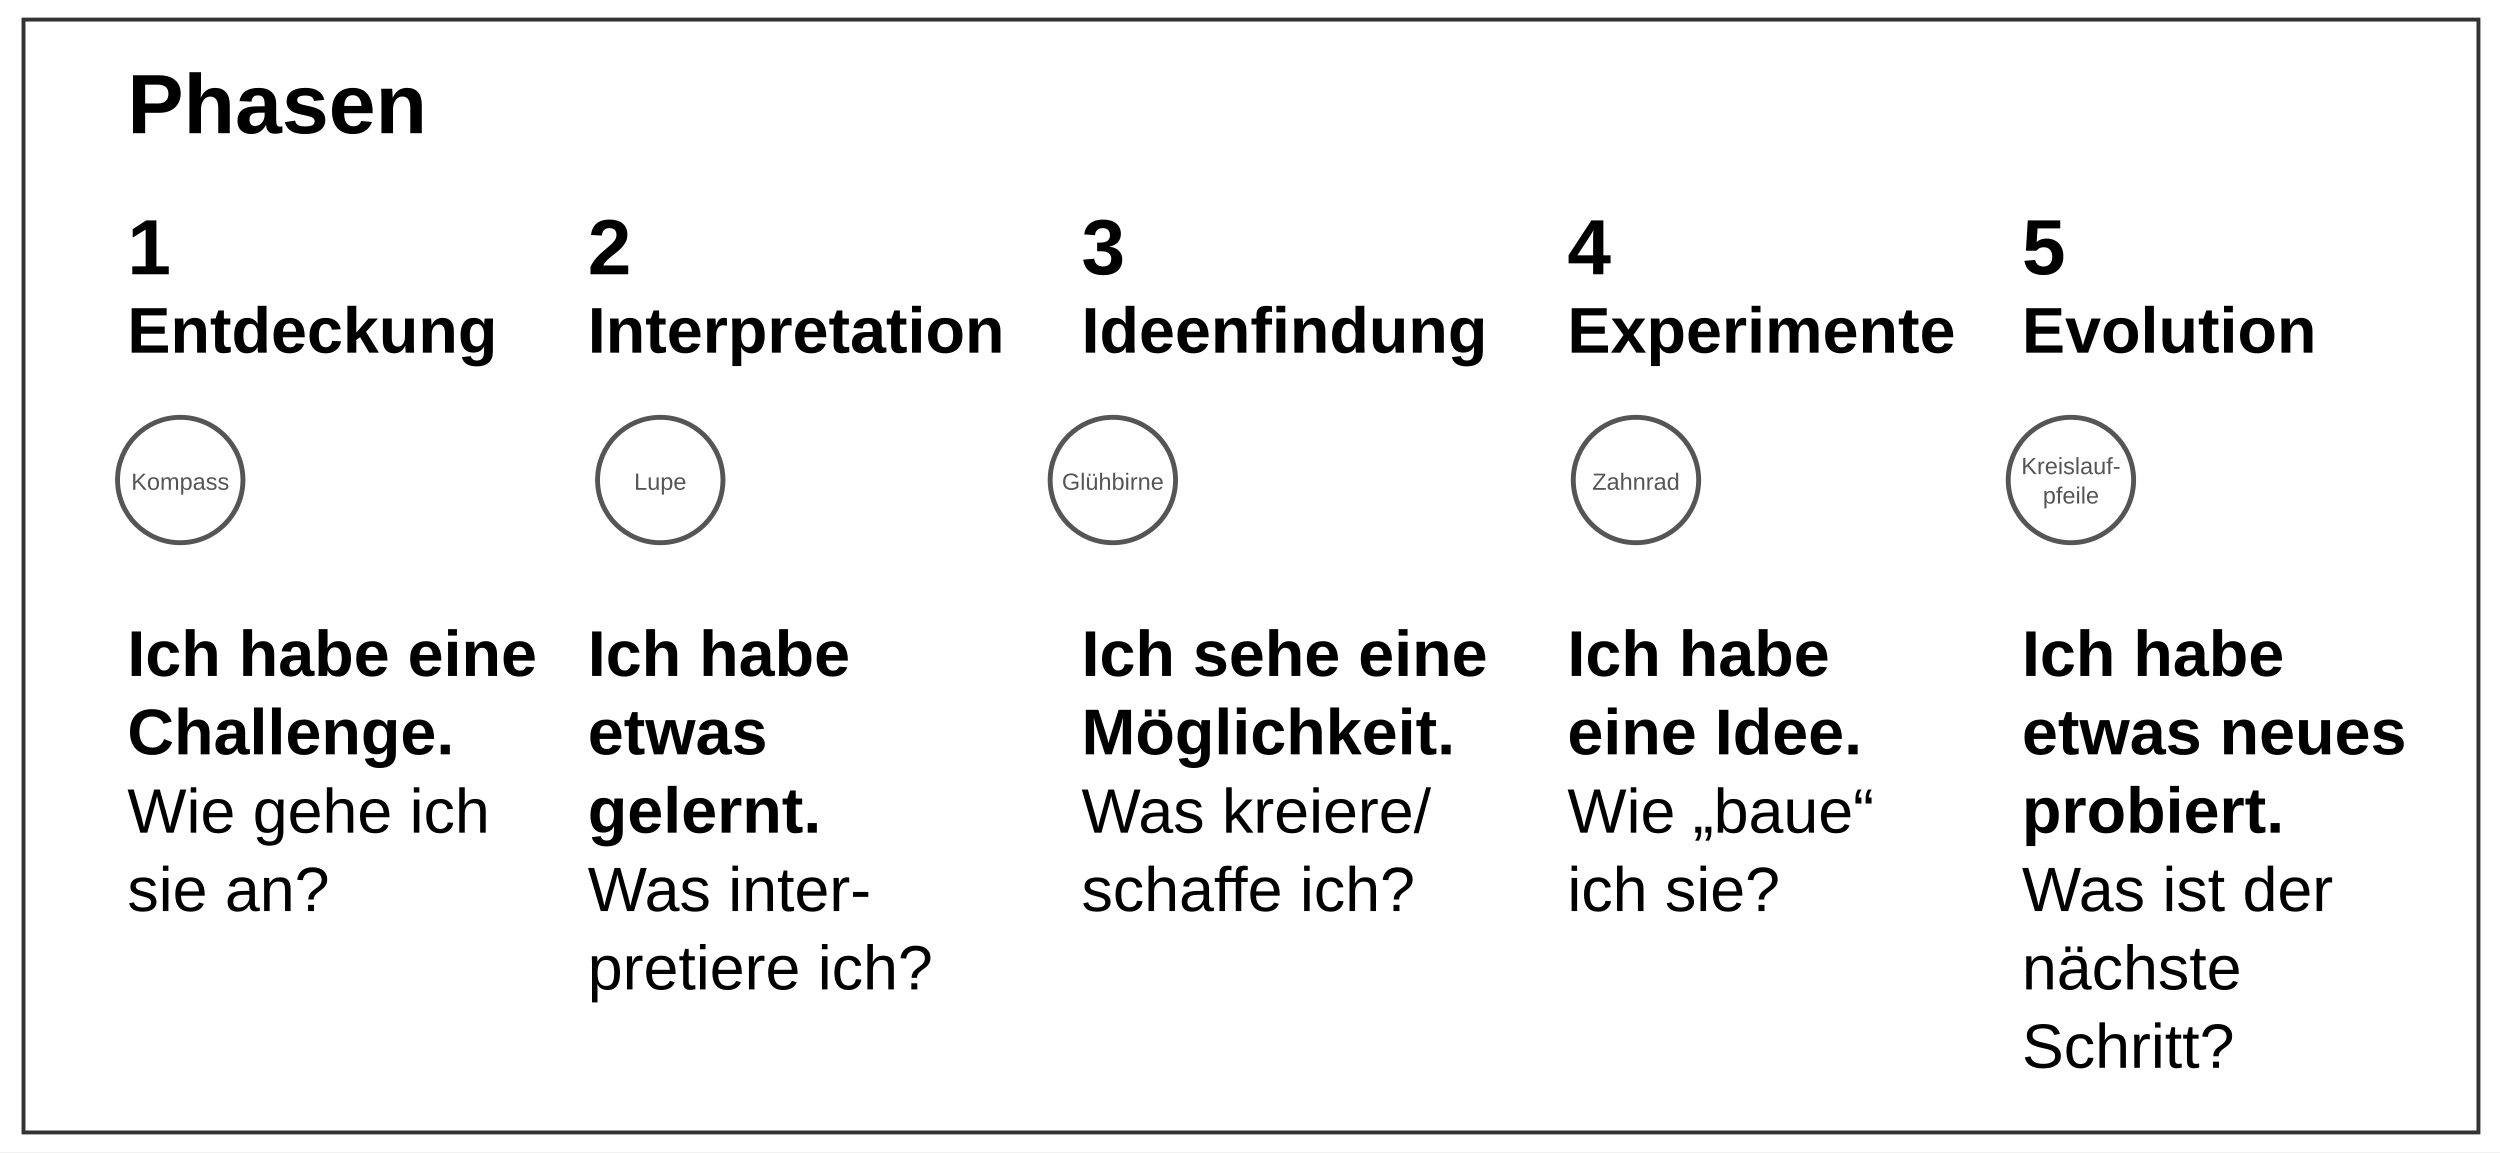
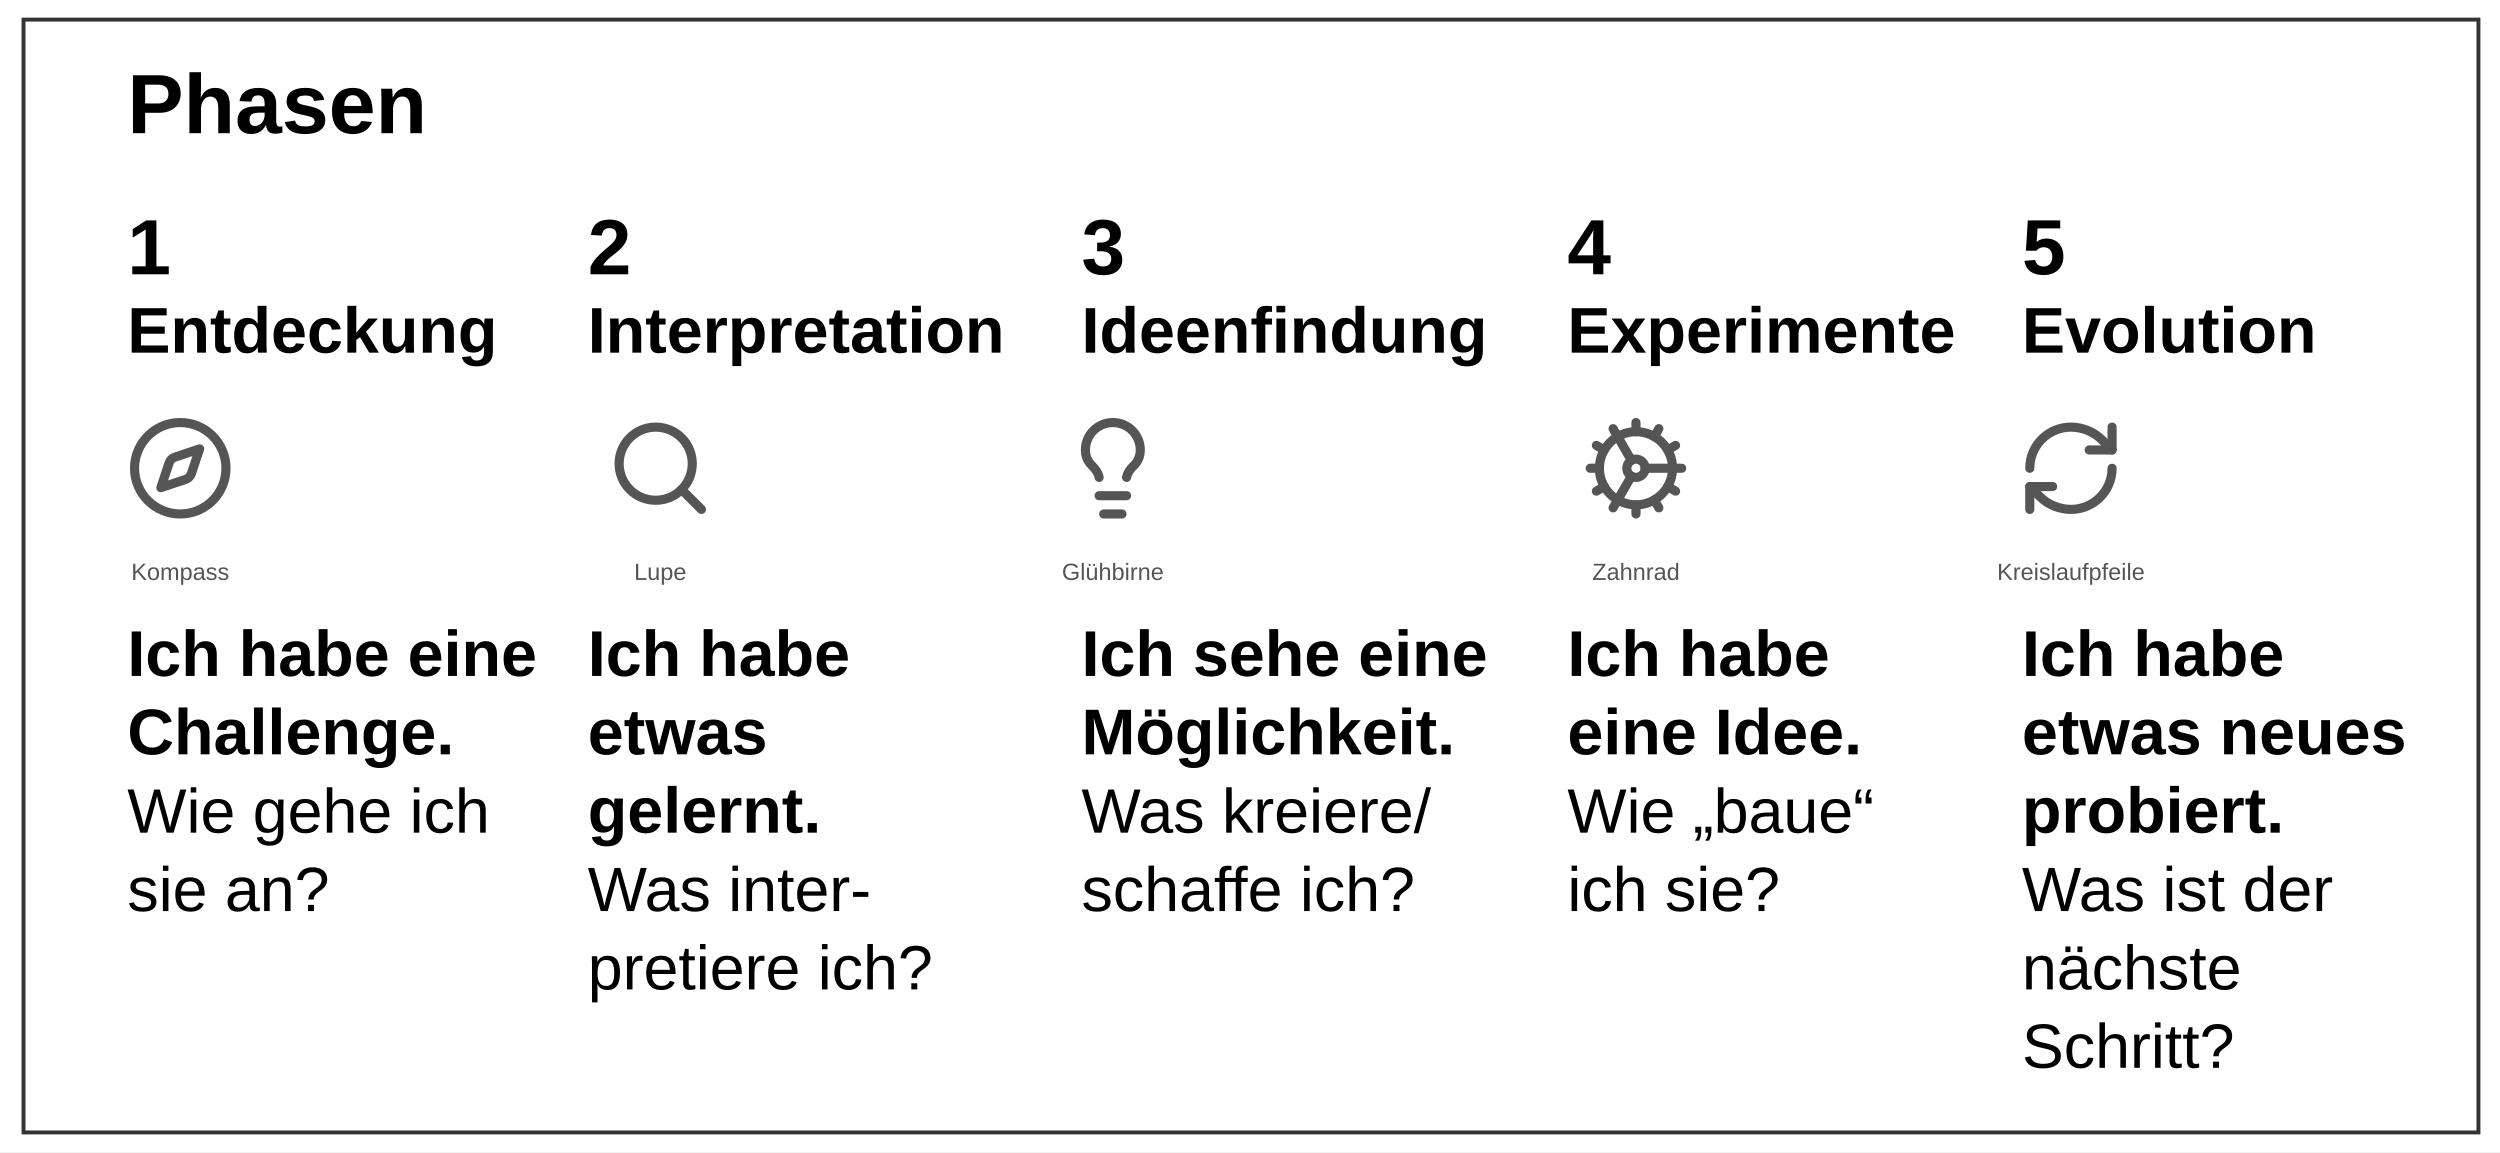
<svg xmlns="http://www.w3.org/2000/svg" viewBox="0 0 1276 588" width="1276" height="588" data-figure-id="abb-39" data-status="faithful" font-family="Arial, Helvetica, sans-serif">
  <rect x="0" y="0" width="1276" height="588" fill="#ffffff" />
  <rect x="12" y="10" width="1253" height="568" fill="none" stroke="#333333" stroke-width="2" />
  <text font-family="Arial, Helvetica, sans-serif" x="65" y="68" font-size="43" font-weight="bold">Phasen</text>
  <text font-family="Arial, Helvetica, sans-serif" class="answer" x="65" y="140" font-size="40" font-weight="bold">1</text>
  <text font-family="Arial, Helvetica, sans-serif" class="answer" x="65" y="180" font-size="33" font-weight="bold">Entdeckung</text>
-   <circle cx="92" cy="245" r="32" fill="none" stroke="#555555" stroke-width="2.5" />
-   <text font-family="Arial, Helvetica, sans-serif" x="92" y="250" font-size="12" fill="#555555" text-anchor="middle">Kompass</text>
  <text font-family="Arial, Helvetica, sans-serif" class="answer" x="65" y="345" font-size="33" font-weight="bold">Ich habe eine</text>
  <text font-family="Arial, Helvetica, sans-serif" class="answer" x="65" y="385" font-size="33" font-weight="bold">Challenge.</text>
  <text font-family="Arial, Helvetica, sans-serif" class="answer" x="65" y="425" font-size="32">Wie gehe ich</text>
  <text font-family="Arial, Helvetica, sans-serif" class="answer" x="65" y="465" font-size="32">sie an?</text>
  <text font-family="Arial, Helvetica, sans-serif" class="answer" x="300" y="140" font-size="40" font-weight="bold">2</text>
  <text font-family="Arial, Helvetica, sans-serif" class="answer" x="300" y="180" font-size="33" font-weight="bold">Interpretation</text>
-   <circle cx="337" cy="245" r="32" fill="none" stroke="#555555" stroke-width="2.5" />
-   <text font-family="Arial, Helvetica, sans-serif" x="337" y="250" font-size="12" fill="#555555" text-anchor="middle">Lupe</text>
  <text font-family="Arial, Helvetica, sans-serif" class="answer" x="300" y="345" font-size="33" font-weight="bold">Ich habe</text>
  <text font-family="Arial, Helvetica, sans-serif" class="answer" x="300" y="385" font-size="33" font-weight="bold">etwas</text>
  <text font-family="Arial, Helvetica, sans-serif" class="answer" x="300" y="425" font-size="33" font-weight="bold">gelernt.</text>
  <text font-family="Arial, Helvetica, sans-serif" class="answer" x="300" y="465" font-size="32">Was inter-</text>
  <text font-family="Arial, Helvetica, sans-serif" class="answer" x="300" y="505" font-size="32">pretiere ich?</text>
  <text font-family="Arial, Helvetica, sans-serif" class="answer" x="552" y="140" font-size="40" font-weight="bold">3</text>
  <text font-family="Arial, Helvetica, sans-serif" class="answer" x="552" y="180" font-size="33" font-weight="bold">Ideenfindung</text>
-   <circle cx="568" cy="245" r="32" fill="none" stroke="#555555" stroke-width="2.5" />
-   <text font-family="Arial, Helvetica, sans-serif" x="568" y="250" font-size="12" fill="#555555" text-anchor="middle">Glühbirne</text>
  <text font-family="Arial, Helvetica, sans-serif" class="answer" x="552" y="345" font-size="33" font-weight="bold">Ich sehe eine</text>
  <text font-family="Arial, Helvetica, sans-serif" class="answer" x="552" y="385" font-size="33" font-weight="bold">Möglichkeit.</text>
  <text font-family="Arial, Helvetica, sans-serif" class="answer" x="552" y="425" font-size="32">Was kreiere/</text>
  <text font-family="Arial, Helvetica, sans-serif" class="answer" x="552" y="465" font-size="32">schaffe ich?</text>
  <text font-family="Arial, Helvetica, sans-serif" class="answer" x="800" y="140" font-size="40" font-weight="bold">4</text>
  <text font-family="Arial, Helvetica, sans-serif" class="answer" x="800" y="180" font-size="33" font-weight="bold">Experimente</text>
-   <circle cx="835" cy="245" r="32" fill="none" stroke="#555555" stroke-width="2.5" />
-   <text font-family="Arial, Helvetica, sans-serif" x="835" y="250" font-size="12" fill="#555555" text-anchor="middle">Zahnrad</text>
  <text font-family="Arial, Helvetica, sans-serif" class="answer" x="800" y="345" font-size="33" font-weight="bold">Ich habe</text>
  <text font-family="Arial, Helvetica, sans-serif" class="answer" x="800" y="385" font-size="33" font-weight="bold">eine Idee.</text>
  <text font-family="Arial, Helvetica, sans-serif" class="answer" x="800" y="425" font-size="32">Wie „baue“</text>
  <text font-family="Arial, Helvetica, sans-serif" class="answer" x="800" y="465" font-size="32">ich sie?</text>
  <text font-family="Arial, Helvetica, sans-serif" class="answer" x="1032" y="140" font-size="40" font-weight="bold">5</text>
  <text font-family="Arial, Helvetica, sans-serif" class="answer" x="1032" y="180" font-size="33" font-weight="bold">Evolution</text>
-   <circle cx="1057" cy="245" r="32" fill="none" stroke="#555555" stroke-width="2.5" />
-   <text font-family="Arial, Helvetica, sans-serif" x="1057" y="242" font-size="12" fill="#555555" text-anchor="middle">Kreislauf-</text>
-   <text font-family="Arial, Helvetica, sans-serif" x="1057" y="257" font-size="12" fill="#555555" text-anchor="middle">pfeile</text>
  <text font-family="Arial, Helvetica, sans-serif" class="answer" x="1032" y="345" font-size="33" font-weight="bold">Ich habe</text>
  <text font-family="Arial, Helvetica, sans-serif" class="answer" x="1032" y="385" font-size="33" font-weight="bold">etwas neues</text>
  <text font-family="Arial, Helvetica, sans-serif" class="answer" x="1032" y="425" font-size="33" font-weight="bold">probiert.</text>
  <text font-family="Arial, Helvetica, sans-serif" class="answer" x="1032" y="465" font-size="32">Was ist der</text>
  <text font-family="Arial, Helvetica, sans-serif" class="answer" x="1032" y="505" font-size="32">nächste</text>
  <text font-family="Arial, Helvetica, sans-serif" class="answer" x="1032" y="545" font-size="32">Schritt?</text>
+   <g data-icon-query="compass" data-icon-box="64.0 211 56 56" data-icon-color="#555555">
+     <g data-library-icon="lucide:compass" transform="translate(64 211) scale(2.33333)">
+       <g fill="none" stroke="#555555" stroke-linecap="round" stroke-linejoin="round" stroke-width="2">
+         <circle cx="12" cy="12" r="10" />
+         <path d="m16.24 7.76l-1.804 5.411a2 2 0 0 1-1.265 1.265L7.76 16.24l1.804-5.411a2 2 0 0 1 1.265-1.265z" />
+       </g>
+     </g>
+     <text x="92.0" y="296" font-size="12" fill="#555555" text-anchor="middle" font-family="Arial, Helvetica, sans-serif">Kompass</text>
+   </g>
+   <g data-icon-query="search" data-icon-box="309.0 211 56 56" data-icon-color="#555555">
+     <g data-library-icon="lucide:search" transform="translate(309 211) scale(2.33333)">
+       <g fill="none" stroke="#555555" stroke-linecap="round" stroke-linejoin="round" stroke-width="2">
+         <path d="m21 21l-4.34-4.34" />
+         <circle cx="11" cy="11" r="8" />
+       </g>
+     </g>
+     <text x="337.0" y="296" font-size="12" fill="#555555" text-anchor="middle" font-family="Arial, Helvetica, sans-serif">Lupe</text>
+   </g>
+   <g data-icon-query="lightbulb" data-icon-box="540.0 211 56 56" data-icon-color="#555555">
+     <g data-library-icon="lucide:lightbulb" transform="translate(540 211) scale(2.33333)">
+       <path fill="none" stroke="#555555" stroke-linecap="round" stroke-linejoin="round" stroke-width="2" d="M15 14c.2-1 .7-1.7 1.5-2.5c1-.9 1.5-2.2 1.5-3.5A6 6 0 0 0 6 8c0 1 .2 2.2 1.5 3.5c.7.7 1.3 1.5 1.5 2.5m0 4h6m-5 4h4" />
+     </g>
+     <text x="568.0" y="296" font-size="12" fill="#555555" text-anchor="middle" font-family="Arial, Helvetica, sans-serif">Glühbirne</text>
+   </g>
+   <g data-icon-query="cog" data-icon-box="807.0 211 56 56" data-icon-color="#555555">
+     <g data-library-icon="lucide:cog" transform="translate(807 211) scale(2.33333)">
+       <g fill="none" stroke="#555555" stroke-linecap="round" stroke-linejoin="round" stroke-width="2">
+         <path d="M11 10.27L7 3.34m4 10.39l-4 6.93M12 22v-2m0-18v2m2 8h8m-5 8.66l-1-1.73m1-15.59l-1 1.73M2 12h2m16.66 5l-1.73-1m1.73-9l-1.73 1M3.34 17l1.73-1M3.34 7l1.73 1" />
+         <circle cx="12" cy="12" r="2" />
+         <circle cx="12" cy="12" r="8" />
+       </g>
+     </g>
+     <text x="835.0" y="296" font-size="12" fill="#555555" text-anchor="middle" font-family="Arial, Helvetica, sans-serif">Zahnrad</text>
+   </g>
+   <g data-icon-query="refresh-cw" data-icon-box="1029.0 211 56 56" data-icon-color="#555555">
+     <g data-library-icon="lucide:refresh-cw" transform="translate(1029 211) scale(2.33333)">
+       <g fill="none" stroke="#555555" stroke-linecap="round" stroke-linejoin="round" stroke-width="2">
+         <path d="M3 12a9 9 0 0 1 9-9a9.75 9.75 0 0 1 6.74 2.74L21 8" />
+         <path d="M21 3v5h-5m5 4a9 9 0 0 1-9 9a9.75 9.75 0 0 1-6.74-2.74L3 16" />
+         <path d="M8 16H3v5" />
+       </g>
+     </g>
+     <text x="1057.0" y="296" font-size="12" fill="#555555" text-anchor="middle" font-family="Arial, Helvetica, sans-serif">Kreislaufpfeile</text>
+   </g>
</svg>
